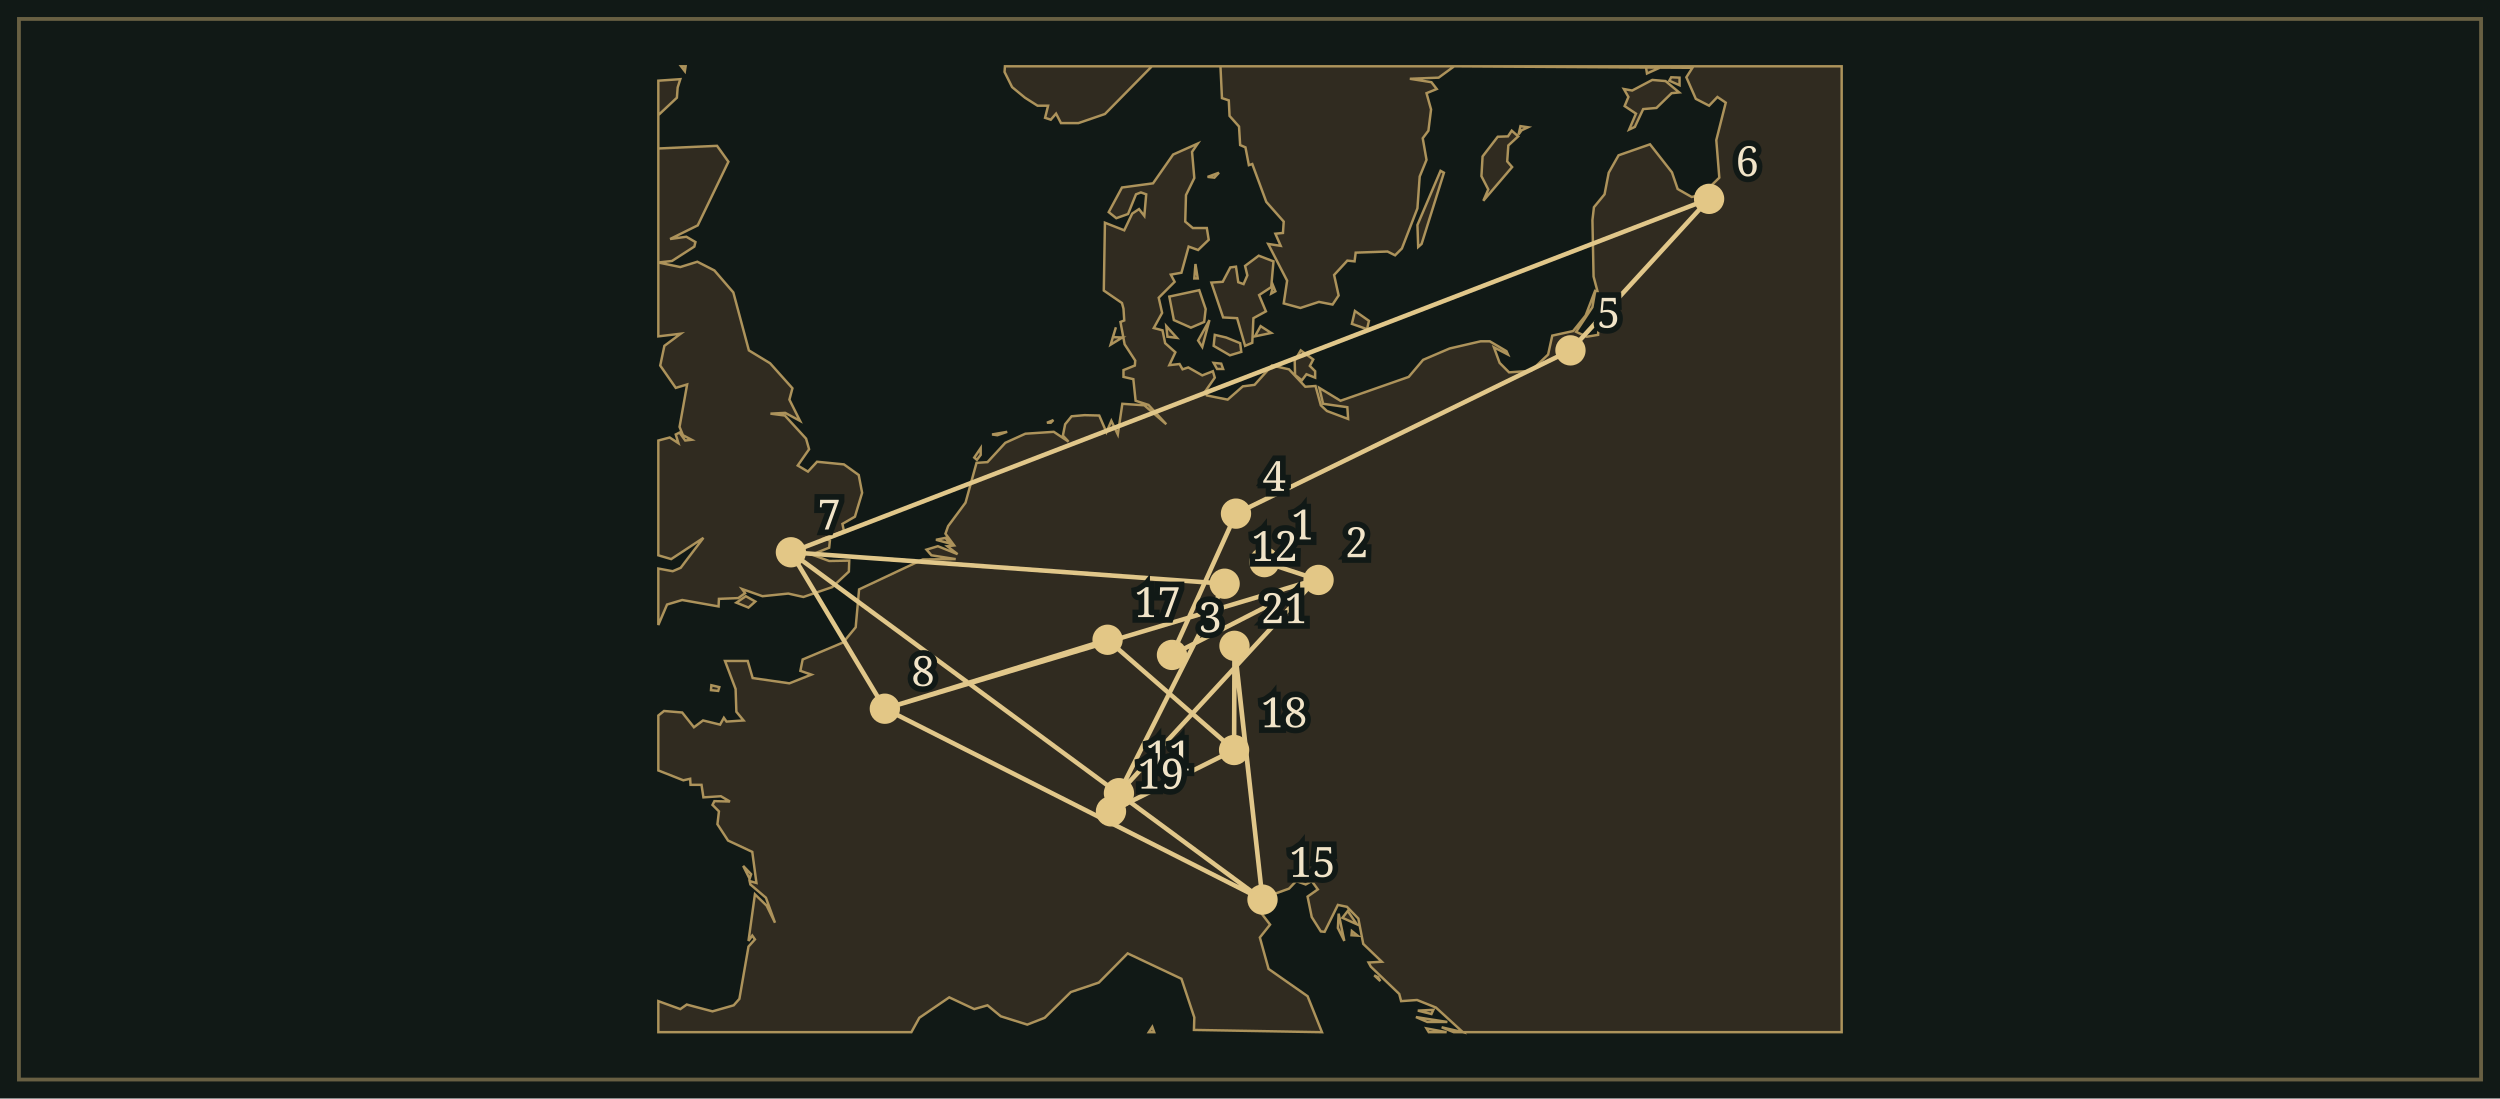
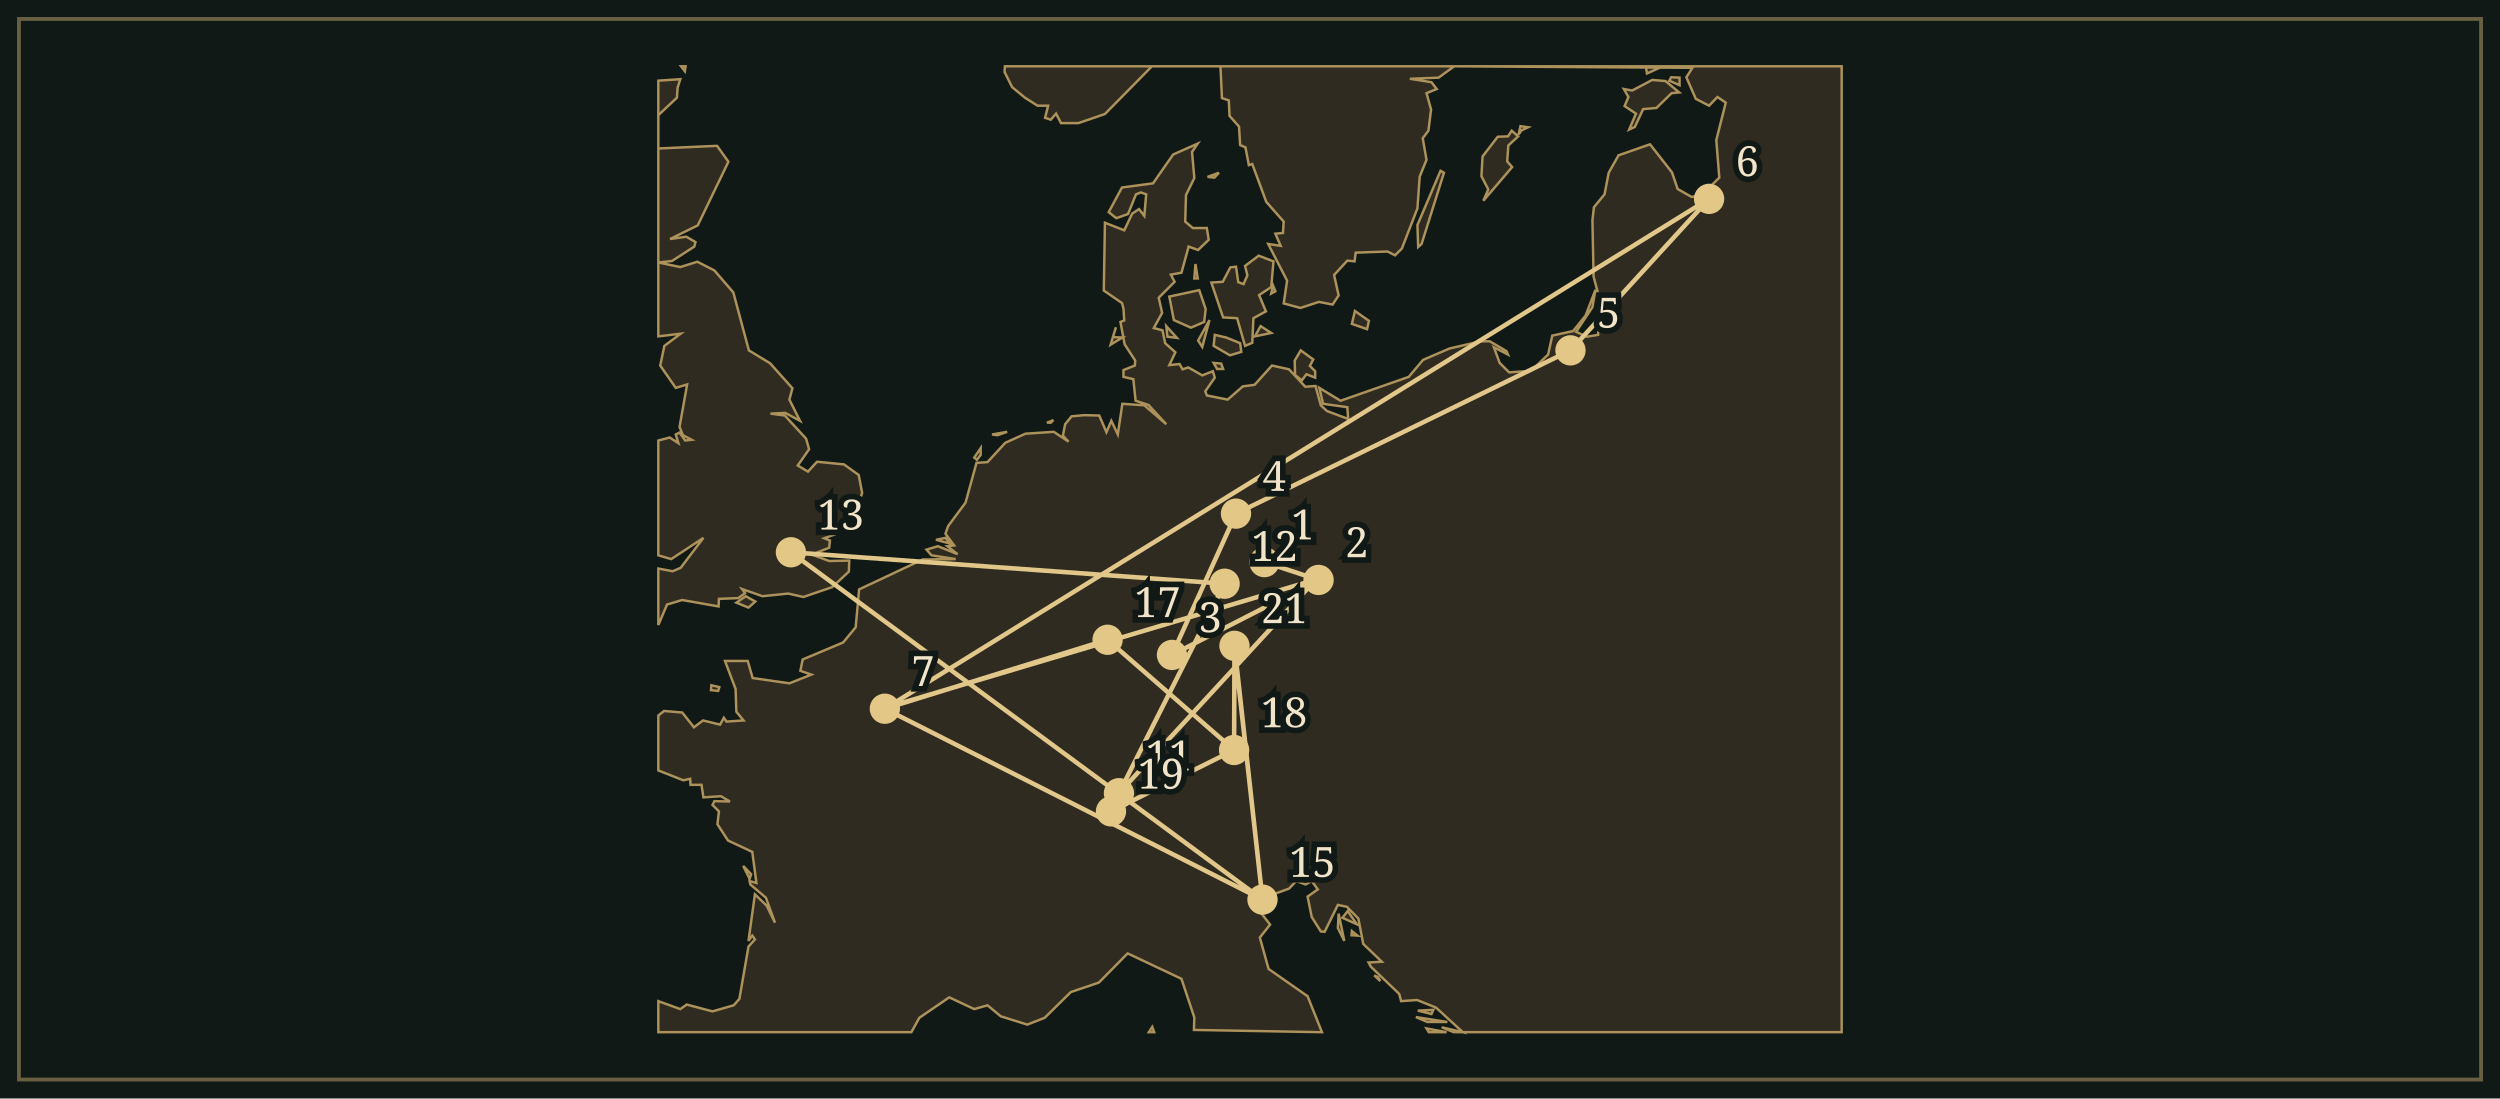
<svg xmlns="http://www.w3.org/2000/svg" viewBox="0 0 660 290" role="img" aria-label="Places in the life of Richard Wagner">
  <rect width="660" height="290" fill="#111916" />
  <path d="M436.2,21.1L439.7,21.4L443.3,24.4L441.3,24.6L437.3,28.5L433.8,28.8L431.6,33.5L430.1,34.2L431.9,30L428.9,28L429.9,25.6L428.7,23.5L430.9,23.9L436.2,21.1ZM400.8,36L398.2,38.4L397.9,42.6L399.2,44.1L391.6,53L392.9,50L391.1,46.5L391.4,41.3L395.4,36.1L398.1,36L399.1,34.5L400.8,36ZM335.8,73.5L335.6,75.8L332.4,77.9L334.2,82.2L330.9,84L330.6,90.5L328.7,91.3L326.6,84L322.9,83.8L319.8,74.6L322.8,74.4L324.8,70.6L326.3,70.4L326.9,74.5L328.3,75L329.3,72.7L328.7,70.2L332.3,67.5L336.2,69L335.8,73.5ZM316.6,76.6L318.3,81.6L317.9,85L314.4,86.5L309.9,84.5L308.7,78.3L316.6,76.6ZM303.3,272.5L304.2,271.1L304.7,272.5L303.3,272.5ZM178.9,23.1L178.7,25.8L173.8,30.4L173.8,39.2L189.3,38.5L192.3,42.7L184.2,59.5L176.9,63.1L181.2,62.5L183.6,63.9L183.3,65.1L177.4,68.9L173.8,69.3L179.6,70.5L184.1,69.1L188.6,71.4L193.6,77.2L197.7,92.5L203.3,95.9L209.2,102.5L208.4,105.5L211.2,111.1L207.3,109L203.4,109.2L207.2,109.7L212.8,115.8L213.6,118.6L210.6,122.9L213.3,124.5L215.7,121.9L222.8,122.6L226.7,125.4L227.6,130.1L225.7,136.4L222.4,138.3L222.8,140.2L217.6,142.1L219.1,142.7L218.9,144.6L214.3,146.4L218.9,148.1L224.2,148L224.1,150.9L219.7,155L212.1,157.6L208.1,156.7L201.3,157.4L195.9,155.5L196.7,156.6L194.9,157.9L189.8,158.1L189.7,160.1L180.1,158.4L176.1,159.6L173.8,165L173.8,150.1L177.6,150.8L179.7,149.9L185.7,142L177.2,147.6L173.8,146.6L173.8,116.3L176.8,115.5L179.1,117L178.4,114.7L179.4,114.2L180.9,116.3L182.6,116.1L180.3,114.9L179.4,112.7L181.4,101.5L178.4,102.4L174.3,96.5L175.4,91.3L179.7,88.1L173.8,88.8L173.8,21.3L179.6,20.9L178.9,23.1ZM263.3,114.9L261.9,114.7L265.9,114L263.3,114.9ZM376.6,271.5L381.9,272.5L377.2,272.5L376.6,271.5ZM382.1,269.8L376.8,269.8L373.8,268.5L382.1,269.8ZM377.9,267.7L374.3,266.8L378.4,266.6L377.9,267.7ZM189.9,181.4L189.6,182.4L187.7,182.2L187.8,180.9L189.9,181.4ZM439,17.5L434.8,19.4L434.5,17.5L439,17.5ZM443.4,22.5L440.7,21.3L441.2,20.4L443.4,20.5L443.4,22.5ZM180.8,18.8L179.8,17.5L181,17.5L180.8,18.8ZM401.7,34.4L400.9,35.5L401.4,33.3L403.4,33.6L401.7,34.4ZM375.3,64.4L374.4,65.2L374.2,59.4L380.3,45.1L381.2,45.6L375.3,64.4ZM360.9,86.9L356.9,85.5L357.7,82.1L361.4,84.7L360.9,86.9ZM347.2,98L347.2,99.7L344.9,98.8L343.7,100.4L341.9,99L341.8,95.2L343.4,92.5L346.7,94.9L345.8,96.6L347.2,98ZM335.6,87.9L331.3,88.8L332.8,86.1L335.6,87.9ZM336.7,76.9L335.6,77.5L336.1,75.4L336.7,76.9ZM323.7,89.1L327.4,90.6L327.7,92.9L324.7,93.8L320.4,91.3L320.7,88.4L323.7,89.1ZM310.7,89.2L308.2,88.9L307.9,86.1L310.7,89.2ZM317.4,91.6L316.3,89.9L319.3,84.5L317.4,91.6ZM316.2,73.5L315.3,73.5L315.6,69.7L316.2,73.5ZM322.9,97.4L321.3,97.4L320.4,95.8L322.4,96L322.9,97.4ZM320.6,46.9L318.8,46.7L321.8,45.6L320.6,46.9ZM293.2,91L294.6,86.4L293.8,89L296.3,89.1L293.2,91ZM198.3,230.8L197.9,232L196.2,228.6L198.3,230.8ZM199.4,158.8L197.6,160.4L194.4,159.1L196.9,157.4L199.4,158.8ZM258.9,120.1L257.9,121.4L257.2,120.8L258.9,118.3L258.9,120.1ZM358.2,244L354.4,242.3L355.8,240.5L358.2,244ZM358.4,247L356.8,246.9L356.9,245.8L358.4,247ZM363.8,258L364.4,259L362.8,257.5L363.8,258ZM354.9,248.4L353.2,245L353.4,241.2L354.9,248.4ZM249.6,142L250.8,143.5L247.1,142.5L249.6,142ZM277.4,111.6L276.4,111.6L278.1,110.9L277.4,111.6ZM383.9,17.5L379.8,20.5L372.2,20.8L377.9,21.7L379.3,23.5L376.6,24.6L377.8,28.9L377.1,34.5L375.6,36.5L376.6,42.2L374.8,46.6L374.2,55L370.1,65.6L368.3,67.4L366.3,66.4L357.9,66.7L357.6,69L355.7,68.8L352.2,72.6L353.4,78L351.8,80.4L348.2,79.7L343.3,81.3L338.9,80.1L339.8,74.1L334.8,64.4L338.1,64.9L336.7,61.7L338.7,61.5L338.9,58.5L334.3,53.3L330.6,43.3L329.7,43.6L328.8,38.9L327.4,38.3L327.1,33.4L324.6,30.6L324.4,26.5L322.6,25.9L322.2,17.5L304.1,17.5L291.7,30.1L284.7,32.5L280.1,32.5L278.8,30L277.4,31.6L275.9,31.1L276.7,27.9L273.9,27.9L270.6,25.8L267.2,23L265.2,19L265.3,17.5L486.2,17.5L486.2,272.5L383.8,272.5L380.6,271.2L386.2,272.5L379.1,266L374.1,264L369.9,264.3L369.4,262.4L361.9,255.2L361.3,254.1L364.8,253.9L359.9,249.2L358.6,242.5L355.6,239.4L353.2,238.9L349.7,246L348.7,245.9L346.3,242.1L345.2,236.7L347.9,234.8L346.3,232.6L344.7,233.5L342.2,232.6L340.3,234.6L332.8,237.3L332.3,240.2L335.3,244.1L332.6,247.5L334.9,255.8L345.2,263L349,272.5L315.2,271.9L315.3,268.6L311.9,258.4L297.7,251.7L290.1,259.4L282.7,261.9L275.8,268.7L271.2,270.5L264.2,268.3L260.7,265.4L257.2,266.4L250.6,263.3L242.7,268.7L240.6,272.5L173.8,272.5L173.8,264.3L179.6,266.4L181.3,265.2L188.1,267L193.7,265.4L195.2,263.7L197.6,249.9L199.3,248L198.6,247L197.6,248.4L199.3,236.1L202.4,239.1L204.6,243.6L202.2,237L198.1,233.5L197.9,232.6L199.7,233.1L198.6,224.9L192.2,221.9L189.4,217.6L189.8,214.2L188.1,212.5L188.6,211.5L192.7,211.6L190.3,210.2L185.7,210.5L185.2,207.2L182.3,207.2L182.2,205.6L180.4,206L173.8,203.4L173.8,188.9L175.3,187.7L180.1,188.1L183.2,192L185.6,190.2L190.1,191.3L191.1,189.5L191.8,190.5L196.3,190.2L194.4,187.9L194.2,181.9L191.4,174.5L197.4,174.5L198.7,179L208.4,180.4L214.2,178.1L211.3,177.1L211.9,174.1L222.6,169.6L225.9,165.6L226.8,155.6L243.6,147.7L252.3,147.6L245.9,146.6L244.6,145.1L247.6,144.2L252.8,146.3L250.1,144.2L251.9,144L249.6,140.9L250.3,138.9L254.9,132.7L257.8,122.2L260.7,122L265.4,116.9L270.7,114.5L278.2,114L282.1,116.6L280.6,115L281.2,112L282.9,109.9L286.3,109.6L290.2,109.7L292.1,114.1L293.4,111.1L295.1,114.7L296.3,106.6L302.1,107L307.9,112L303.2,106.9L299.8,105.8L299.2,100.1L296.6,99.5L296.6,97.7L299.6,96.5L299.7,95.2L296.9,90.9L295.8,85L296.8,84.6L296.6,81.5L296.2,80L291.4,76.7L291.7,58.8L296.8,60.8L298.9,56.4L300.7,55.2L302.1,57L302.6,51.3L301.2,50.8L299.9,51.3L297.8,56.5L294.7,57.6L292.7,56L296.2,49.5L304.4,48.4L309.7,40.8L316.2,37.9L314.7,40.1L315.3,47L313.1,51.5L312.9,58.5L314.9,60.2L318.6,60.2L319.1,63.3L316.3,66L313.8,65.1L311.9,72L309.1,72.5L310.1,74.4L305.9,78.6L306.8,82.6L304.6,86.6L306.9,87.2L307.6,90.6L310.3,93L308.7,96.4L311.4,96.1L312.2,97.5L313.7,97L317.4,99.1L320.2,98L320.7,99.7L318.2,103.3L318.6,104.4L324.1,105.5L328.1,102L331.2,101.6L335.8,96.5L340.3,97.5L344.6,102.1L347.3,101.9L348.7,107L350.3,108.5L355.9,110.6L355.7,107.5L349.3,106.6L348.3,102.4L353.9,105.8L371.9,99.5L375.7,95L382.7,92L390.9,90.1L393.3,90.1L397.7,92.7L398.1,93.6L394.4,91.7L395.9,95.8L398.4,98.3L404.2,97.9L408.7,93.6L409.8,88.6L415.3,87.4L418.6,83.3L421.2,76.5L420.4,81.1L416.1,87.6L418.9,88.9L421.9,88.4L422.4,79.4L420.7,73L420.4,58.1L420.8,54.7L423.6,51.3L424.7,45.6L427.3,41L435.6,38.1L441.4,45.5L442.9,49.9L446.6,52L449.3,51.4L453.9,46.9L453.1,37L455.6,27.1L453.4,25.6L451.2,27.9L447.7,26.1L445.2,20.4L446.8,17.9L383.9,17.5Z" fill="#302b20" stroke="#ad935b" stroke-width=".65" />
-   <path d="M333.8,148.4L348.1,153.1L309.4,172.9L326.3,135.6L414.6,92.5L451.2,52.5L208.8,145.8L233.6,187.1L347.4,153L347.4,153L295.4,209.4L323.3,154.1L208.8,145.8L295.3,209.5L333.3,237.5L233.6,187.1L292.4,168.9L325.8,198L293.3,214.2L325.8,198L325.9,170.5L325.8,170.1L325.8,170.1L333.3,237.4L325.9,170.5" fill="none" stroke="#e1c78a" stroke-width="1.2" />
+   <path d="M333.8,148.4L348.1,153.1L309.4,172.9L326.3,135.6L414.6,92.5L451.2,52.5L233.6,187.1L233.6,186.9L347.4,153L347.4,153L295.4,209.4L323.3,154.1L208.8,145.8L295.3,209.5L333.3,237.5L233.6,187.1L292.4,168.9L325.8,198L293.3,214.2L325.8,198L325.9,170.5L325.8,170.1L325.8,170.1L333.3,237.4L325.9,170.5" fill="none" stroke="#e1c78a" stroke-width="1.2" />
  <circle cx="333.8" cy="148.4" r="4" fill="#e3c786" />
  <text x="340.8" y="142.4" fill="#f1e4c8" stroke="#111916" stroke-width="3" paint-order="stroke" font-family="Georgia,serif" font-size="11">1</text>
  <circle cx="348.1" cy="153.1" r="4" fill="#e3c786" />
  <text x="355.1" y="147.1" fill="#f1e4c8" stroke="#111916" stroke-width="3" paint-order="stroke" font-family="Georgia,serif" font-size="11">2</text>
  <circle cx="309.4" cy="172.9" r="4" fill="#e3c786" />
  <text x="316.4" y="166.9" fill="#f1e4c8" stroke="#111916" stroke-width="3" paint-order="stroke" font-family="Georgia,serif" font-size="11">3</text>
  <circle cx="326.3" cy="135.6" r="4" fill="#e3c786" />
  <text x="333.3" y="129.6" fill="#f1e4c8" stroke="#111916" stroke-width="3" paint-order="stroke" font-family="Georgia,serif" font-size="11">4</text>
  <circle cx="414.6" cy="92.5" r="4" fill="#e3c786" />
  <text x="421.6" y="86.5" fill="#f1e4c8" stroke="#111916" stroke-width="3" paint-order="stroke" font-family="Georgia,serif" font-size="11">5</text>
  <circle cx="451.2" cy="52.5" r="4" fill="#e3c786" />
  <text x="458.2" y="46.5" fill="#f1e4c8" stroke="#111916" stroke-width="3" paint-order="stroke" font-family="Georgia,serif" font-size="11">6</text>
-   <circle cx="208.8" cy="145.8" r="4" fill="#e3c786" />
-   <text x="215.8" y="139.8" fill="#f1e4c8" stroke="#111916" stroke-width="3" paint-order="stroke" font-family="Georgia,serif" font-size="11">7</text>
  <circle cx="233.6" cy="187.1" r="4" fill="#e3c786" />
-   <text x="240.6" y="181.1" fill="#f1e4c8" stroke="#111916" stroke-width="3" paint-order="stroke" font-family="Georgia,serif" font-size="11">8</text>
+   <text x="240.6" y="181.1" fill="#f1e4c8" stroke="#111916" stroke-width="3" paint-order="stroke" font-family="Georgia,serif" font-size="11">7</text>
  <circle cx="295.4" cy="209.4" r="4" fill="#e3c786" />
  <text x="302.4" y="203.4" fill="#f1e4c8" stroke="#111916" stroke-width="3" paint-order="stroke" font-family="Georgia,serif" font-size="11">11</text>
  <circle cx="323.3" cy="154.1" r="4" fill="#e3c786" />
  <text x="330.3" y="148.1" fill="#f1e4c8" stroke="#111916" stroke-width="3" paint-order="stroke" font-family="Georgia,serif" font-size="11">12</text>
+   <circle cx="208.8" cy="145.8" r="4" fill="#e3c786" />
+   <text x="215.8" y="139.8" fill="#f1e4c8" stroke="#111916" stroke-width="3" paint-order="stroke" font-family="Georgia,serif" font-size="11">13</text>
  <circle cx="333.3" cy="237.5" r="4" fill="#e3c786" />
  <text x="340.3" y="231.5" fill="#f1e4c8" stroke="#111916" stroke-width="3" paint-order="stroke" font-family="Georgia,serif" font-size="11">15</text>
  <circle cx="292.4" cy="168.9" r="4" fill="#e3c786" />
  <text x="299.4" y="162.9" fill="#f1e4c8" stroke="#111916" stroke-width="3" paint-order="stroke" font-family="Georgia,serif" font-size="11">17</text>
  <circle cx="325.8" cy="198" r="4" fill="#e3c786" />
  <text x="332.8" y="192" fill="#f1e4c8" stroke="#111916" stroke-width="3" paint-order="stroke" font-family="Georgia,serif" font-size="11">18</text>
  <circle cx="293.3" cy="214.2" r="4" fill="#e3c786" />
  <text x="300.3" y="208.2" fill="#f1e4c8" stroke="#111916" stroke-width="3" paint-order="stroke" font-family="Georgia,serif" font-size="11">19</text>
  <circle cx="325.9" cy="170.5" r="4" fill="#e3c786" />
  <text x="332.9" y="164.5" fill="#f1e4c8" stroke="#111916" stroke-width="3" paint-order="stroke" font-family="Georgia,serif" font-size="11">21</text>
  <rect x="5" y="5" width="650" height="280" fill="none" stroke="#c3a970" stroke-opacity=".5" />
</svg>
